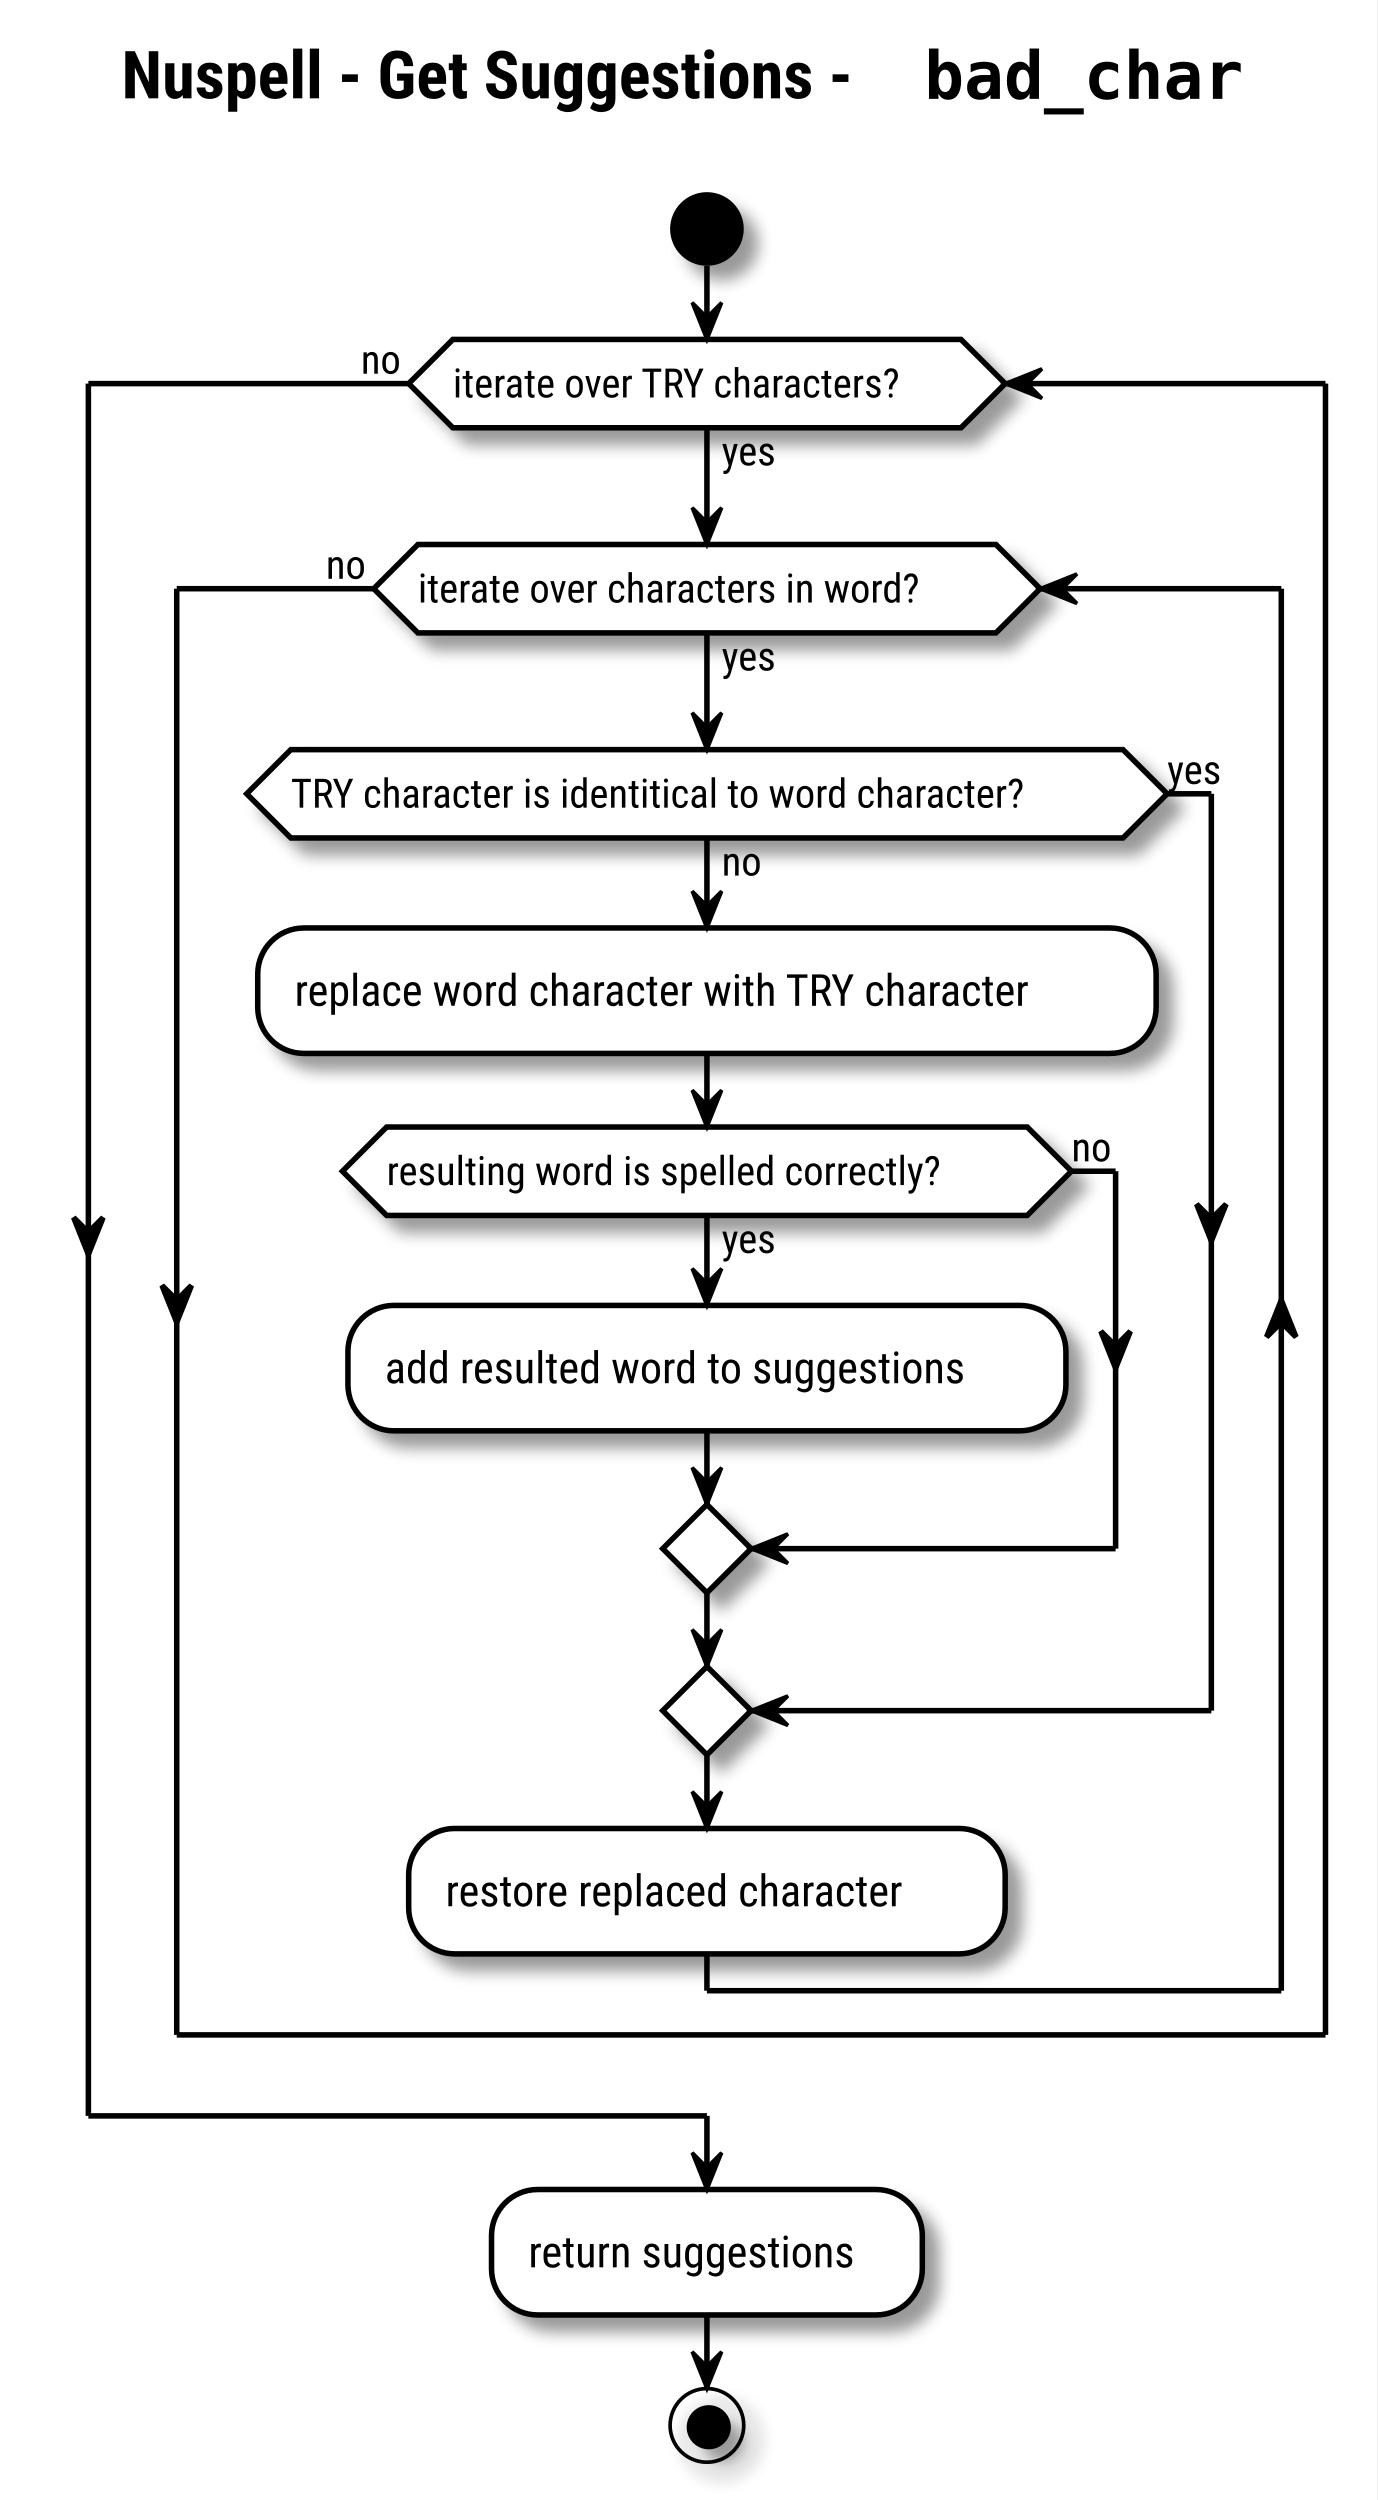
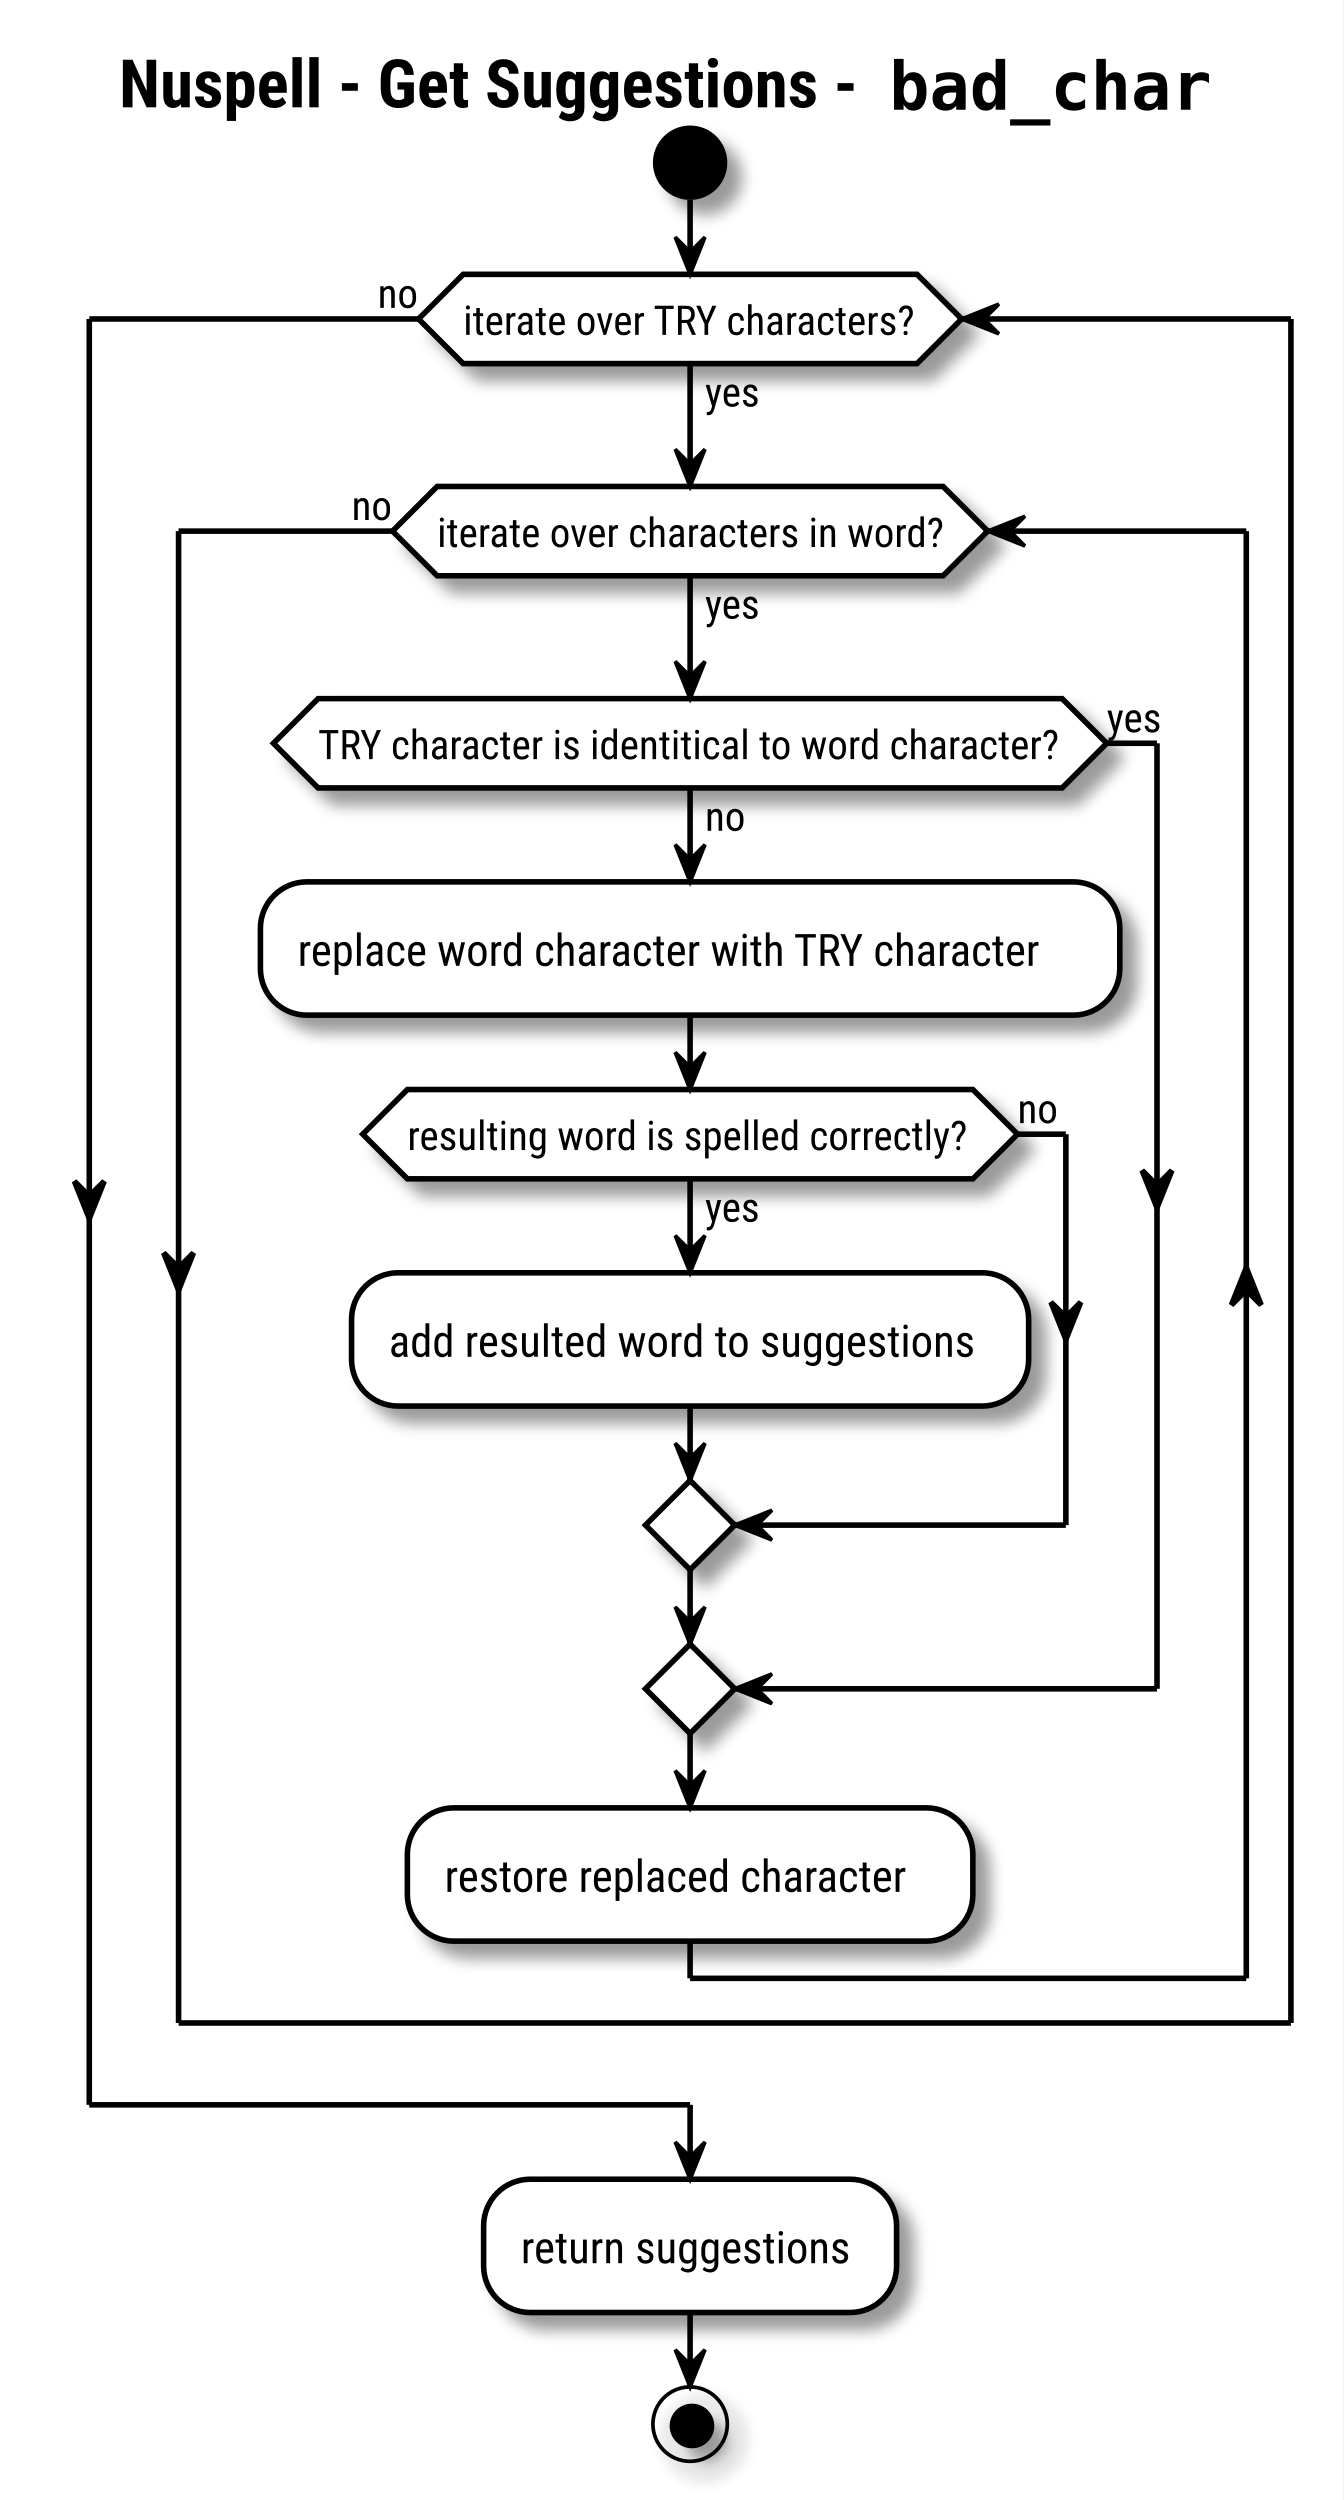
- <svg xmlns="http://www.w3.org/2000/svg" contentScriptType="application/ecmascript" contentStyleType="text/css" height="679px" preserveAspectRatio="none" style="width:374px;height:679px;" version="1.1" viewBox="0 0 374 679" width="374px" zoomAndPan="magnify">
+ <svg xmlns="http://www.w3.org/2000/svg" contentScriptType="application/ecmascript" contentStyleType="text/css" height="672px" preserveAspectRatio="none" style="width:361px;height:672px;" version="1.1" viewBox="0 0 361 672" width="361px" zoomAndPan="magnify">
  <defs>
-     <linearGradient id="g1mfn8c6cto47q0" x1="0%" x2="100%" y1="50%" y2="50%">
+     <linearGradient id="gbu5sah2ebwsc0" x1="0%" x2="100%" y1="50%" y2="50%">
      <stop offset="0%" stop-color="#FFFFFF" />
      <stop offset="100%" stop-color="#FFFFFF" />
    </linearGradient>
-     <filter height="300%" id="f1mfn8c6cto47q" width="300%" x="-1" y="-1">
+     <filter height="300%" id="fbu5sah2ebwsc" width="300%" x="-1" y="-1">
      <feGaussianBlur result="blurOut" stdDeviation="2.0" />
      <feColorMatrix in="blurOut" result="blurOut2" type="matrix" values="0 0 0 0 0 0 0 0 0 0 0 0 0 0 0 0 0 0 .4 0" />
      <feOffset dx="4.0" dy="4.0" in="blurOut2" result="blurOut3" />
      <feBlend in="SourceGraphic" in2="blurOut3" mode="normal" />
    </filter>
  </defs>
  <g>
-     <rect fill="url(#g1mfn8c6cto47q0)" height="679" style="stroke: none; stroke-width: 1.0;" width="374" x="0" y="0" />
-     <text fill="#000000" font-family="Roboto Condensed" font-size="18" font-weight="bold" lengthAdjust="spacingAndGlyphs" textLength="214" x="33" y="26.699">Nuspell - Get Suggestions -</text>
-     <text fill="#000000" font-family="monospace" font-size="18" font-weight="bold" lengthAdjust="spacingAndGlyphs" textLength="88" x="251" y="26.849">bad_char</text>
-     <text fill="#000000" font-family="Roboto Condensed" font-size="18" font-weight="bold" lengthAdjust="spacingAndGlyphs" textLength="0" x="188" y="47.793" />
-     <ellipse cx="192" cy="62.188" fill="#000000" filter="url(#f1mfn8c6cto47q)" rx="10" ry="10" style="stroke: none; stroke-width: 1.0;" />
-     <rect fill="#FFFFFF" filter="url(#f1mfn8c6cto47q)" height="34.062" rx="12.5" ry="12.5" style="stroke: #000000; stroke-width: 1.5;" width="244" x="70" y="252.043" />
-     <text fill="#000000" font-family="Roboto Condensed" font-size="12" lengthAdjust="spacingAndGlyphs" textLength="224" x="80" y="273.176">replace word character with TRY character</text>
-     <rect fill="#FFFFFF" filter="url(#f1mfn8c6cto47q)" height="34.062" rx="12.5" ry="12.5" style="stroke: #000000; stroke-width: 1.5;" width="195" x="94.5" y="354.551" />
-     <text fill="#000000" font-family="Roboto Condensed" font-size="12" lengthAdjust="spacingAndGlyphs" textLength="175" x="104.5" y="375.684">add resulted word to suggestions</text>
-     <polygon fill="#FFFFFF" filter="url(#f1mfn8c6cto47q)" points="105,306.106,279,306.106,291,318.106,279,330.106,105,330.106,93,318.106,105,306.106" style="stroke: #000000; stroke-width: 1.5;" />
-     <text fill="#000000" font-family="Roboto Condensed" font-size="11" lengthAdjust="spacingAndGlyphs" textLength="17" x="196" y="340.31">yes</text>
-     <text fill="#000000" font-family="Roboto Condensed" font-size="11" lengthAdjust="spacingAndGlyphs" textLength="174" x="105" y="321.865">resulting word is spelled correctly?</text>
-     <text fill="#000000" font-family="Roboto Condensed" font-size="11" lengthAdjust="spacingAndGlyphs" textLength="13" x="291" y="315.42">no</text>
-     <polygon fill="#FFFFFF" filter="url(#f1mfn8c6cto47q)" points="192,408.613,204,420.613,192,432.613,180,420.613,192,408.613" style="stroke: #000000; stroke-width: 1.5;" />
-     <polygon fill="#FFFFFF" filter="url(#f1mfn8c6cto47q)" points="79,203.598,305,203.598,317,215.598,305,227.598,79,227.598,67,215.598,79,203.598" style="stroke: #000000; stroke-width: 1.5;" />
-     <text fill="#000000" font-family="Roboto Condensed" font-size="11" lengthAdjust="spacingAndGlyphs" textLength="13" x="196" y="237.803">no</text>
-     <text fill="#000000" font-family="Roboto Condensed" font-size="11" lengthAdjust="spacingAndGlyphs" textLength="226" x="79" y="219.357">TRY character is identitical to word character?</text>
-     <text fill="#000000" font-family="Roboto Condensed" font-size="11" lengthAdjust="spacingAndGlyphs" textLength="17" x="317" y="212.912">yes</text>
-     <polygon fill="#FFFFFF" filter="url(#f1mfn8c6cto47q)" points="192,452.613,204,464.613,192,476.613,180,464.613,192,452.613" style="stroke: #000000; stroke-width: 1.5;" />
-     <rect fill="#FFFFFF" filter="url(#f1mfn8c6cto47q)" height="34.062" rx="12.5" ry="12.5" style="stroke: #000000; stroke-width: 1.5;" width="162" x="111" y="496.613" />
-     <text fill="#000000" font-family="Roboto Condensed" font-size="12" lengthAdjust="spacingAndGlyphs" textLength="142" x="121" y="517.746">restore replaced character</text>
-     <polygon fill="#FFFFFF" filter="url(#f1mfn8c6cto47q)" points="113.5,147.893,270.5,147.893,282.5,159.893,270.5,171.893,113.5,171.893,101.5,159.893,113.5,147.893" style="stroke: #000000; stroke-width: 1.5;" />
-     <text fill="#000000" font-family="Roboto Condensed" font-size="11" lengthAdjust="spacingAndGlyphs" textLength="17" x="196" y="182.098">yes</text>
-     <text fill="#000000" font-family="Roboto Condensed" font-size="11" lengthAdjust="spacingAndGlyphs" textLength="157" x="113.5" y="163.652">iterate over characters in word?</text>
-     <text fill="#000000" font-family="Roboto Condensed" font-size="11" lengthAdjust="spacingAndGlyphs" textLength="13" x="88.5" y="157.207">no</text>
-     <polygon fill="#FFFFFF" filter="url(#f1mfn8c6cto47q)" points="123,92.188,261,92.188,273,104.188,261,116.188,123,116.188,111,104.188,123,92.188" style="stroke: #000000; stroke-width: 1.5;" />
-     <text fill="#000000" font-family="Roboto Condensed" font-size="11" lengthAdjust="spacingAndGlyphs" textLength="17" x="196" y="126.393">yes</text>
-     <text fill="#000000" font-family="Roboto Condensed" font-size="11" lengthAdjust="spacingAndGlyphs" textLength="138" x="123" y="107.947">iterate over TRY characters?</text>
-     <text fill="#000000" font-family="Roboto Condensed" font-size="11" lengthAdjust="spacingAndGlyphs" textLength="13" x="98" y="101.502">no</text>
-     <rect fill="#FFFFFF" filter="url(#f1mfn8c6cto47q)" height="34.062" rx="12.5" ry="12.5" style="stroke: #000000; stroke-width: 1.5;" width="117" x="133.5" y="594.676" />
-     <text fill="#000000" font-family="Roboto Condensed" font-size="12" lengthAdjust="spacingAndGlyphs" textLength="97" x="143.5" y="615.809">return suggestions</text>
-     <ellipse cx="192" cy="658.738" fill="none" filter="url(#f1mfn8c6cto47q)" rx="10" ry="10" style="stroke: #000000; stroke-width: 1.0;" />
-     <ellipse cx="192.5" cy="659.238" fill="#000000" filter="url(#f1mfn8c6cto47q)" rx="6" ry="6" style="stroke: none; stroke-width: 1.0;" />
-     <line style="stroke: #000000; stroke-width: 1.5;" x1="192" x2="192" y1="330.106" y2="354.551" />
-     <polygon fill="#000000" points="188,344.551,192,354.551,196,344.551,192,348.551" style="stroke: #000000; stroke-width: 1.0;" />
-     <line style="stroke: #000000; stroke-width: 1.5;" x1="291" x2="303" y1="318.106" y2="318.106" />
-     <polygon fill="#000000" points="299,361.582,303,371.582,307,361.582,303,365.582" style="stroke: #000000; stroke-width: 1.5;" />
-     <line style="stroke: #000000; stroke-width: 1.5;" x1="303" x2="303" y1="318.106" y2="420.613" />
-     <line style="stroke: #000000; stroke-width: 1.5;" x1="303" x2="204" y1="420.613" y2="420.613" />
-     <polygon fill="#000000" points="214,416.613,204,420.613,214,424.613,210,420.613" style="stroke: #000000; stroke-width: 1.0;" />
-     <line style="stroke: #000000; stroke-width: 1.5;" x1="192" x2="192" y1="388.613" y2="408.613" />
-     <polygon fill="#000000" points="188,398.613,192,408.613,196,398.613,192,402.613" style="stroke: #000000; stroke-width: 1.0;" />
-     <line style="stroke: #000000; stroke-width: 1.5;" x1="192" x2="192" y1="286.106" y2="306.106" />
-     <polygon fill="#000000" points="188,296.106,192,306.106,196,296.106,192,300.106" style="stroke: #000000; stroke-width: 1.0;" />
-     <line style="stroke: #000000; stroke-width: 1.5;" x1="192" x2="192" y1="227.598" y2="252.043" />
-     <polygon fill="#000000" points="188,242.043,192,252.043,196,242.043,192,246.043" style="stroke: #000000; stroke-width: 1.0;" />
-     <line style="stroke: #000000; stroke-width: 1.5;" x1="317" x2="329" y1="215.598" y2="215.598" />
-     <polygon fill="#000000" points="325,327.051,329,337.051,333,327.051,329,331.051" style="stroke: #000000; stroke-width: 1.5;" />
-     <line style="stroke: #000000; stroke-width: 1.5;" x1="329" x2="329" y1="215.598" y2="464.613" />
-     <line style="stroke: #000000; stroke-width: 1.5;" x1="329" x2="204" y1="464.613" y2="464.613" />
-     <polygon fill="#000000" points="214,460.613,204,464.613,214,468.613,210,464.613" style="stroke: #000000; stroke-width: 1.0;" />
-     <line style="stroke: #000000; stroke-width: 1.5;" x1="192" x2="192" y1="432.613" y2="452.613" />
-     <polygon fill="#000000" points="188,442.613,192,452.613,196,442.613,192,446.613" style="stroke: #000000; stroke-width: 1.0;" />
-     <line style="stroke: #000000; stroke-width: 1.5;" x1="192" x2="192" y1="476.613" y2="496.613" />
-     <polygon fill="#000000" points="188,486.613,192,496.613,196,486.613,192,490.613" style="stroke: #000000; stroke-width: 1.0;" />
-     <line style="stroke: #000000; stroke-width: 1.5;" x1="192" x2="192" y1="171.893" y2="203.598" />
-     <polygon fill="#000000" points="188,193.598,192,203.598,196,193.598,192,197.598" style="stroke: #000000; stroke-width: 1.0;" />
-     <line style="stroke: #000000; stroke-width: 1.5;" x1="192" x2="192" y1="530.676" y2="540.676" />
-     <line style="stroke: #000000; stroke-width: 1.5;" x1="192" x2="348" y1="540.676" y2="540.676" />
-     <polygon fill="#000000" points="344,363.137,348,353.137,352,363.137,348,359.137" style="stroke: #000000; stroke-width: 1.5;" />
-     <line style="stroke: #000000; stroke-width: 1.5;" x1="348" x2="348" y1="159.893" y2="540.676" />
-     <line style="stroke: #000000; stroke-width: 1.5;" x1="348" x2="282.5" y1="159.893" y2="159.893" />
-     <polygon fill="#000000" points="292.5,155.893,282.5,159.893,292.5,163.893,288.5,159.893" style="stroke: #000000; stroke-width: 1.0;" />
-     <line style="stroke: #000000; stroke-width: 1.5;" x1="101.5" x2="48" y1="159.893" y2="159.893" />
-     <polygon fill="#000000" points="44,349.137,48,359.137,52,349.137,48,353.137" style="stroke: #000000; stroke-width: 1.5;" />
-     <line style="stroke: #000000; stroke-width: 1.5;" x1="48" x2="48" y1="159.893" y2="552.676" />
-     <line style="stroke: #000000; stroke-width: 1.5;" x1="48" x2="360" y1="552.676" y2="552.676" />
-     <line style="stroke: #000000; stroke-width: 1.5;" x1="360" x2="360" y1="104.188" y2="552.676" />
-     <line style="stroke: #000000; stroke-width: 1.5;" x1="360" x2="273" y1="104.188" y2="104.188" />
-     <polygon fill="#000000" points="283,100.188,273,104.188,283,108.188,279,104.188" style="stroke: #000000; stroke-width: 1.0;" />
-     <line style="stroke: #000000; stroke-width: 1.5;" x1="192" x2="192" y1="116.188" y2="147.893" />
-     <polygon fill="#000000" points="188,137.893,192,147.893,196,137.893,192,141.893" style="stroke: #000000; stroke-width: 1.0;" />
-     <line style="stroke: #000000; stroke-width: 1.5;" x1="111" x2="24" y1="104.188" y2="104.188" />
-     <polygon fill="#000000" points="20,330.691,24,340.691,28,330.691,24,334.691" style="stroke: #000000; stroke-width: 1.5;" />
-     <line style="stroke: #000000; stroke-width: 1.5;" x1="24" x2="24" y1="104.188" y2="574.676" />
-     <line style="stroke: #000000; stroke-width: 1.5;" x1="24" x2="192" y1="574.676" y2="574.676" />
-     <line style="stroke: #000000; stroke-width: 1.5;" x1="192" x2="192" y1="574.676" y2="594.676" />
-     <polygon fill="#000000" points="188,584.676,192,594.676,196,584.676,192,588.676" style="stroke: #000000; stroke-width: 1.0;" />
-     <line style="stroke: #000000; stroke-width: 1.5;" x1="192" x2="192" y1="72.188" y2="92.188" />
-     <polygon fill="#000000" points="188,82.188,192,92.188,196,82.188,192,86.188" style="stroke: #000000; stroke-width: 1.0;" />
-     <line style="stroke: #000000; stroke-width: 1.5;" x1="192" x2="192" y1="628.738" y2="648.738" />
-     <polygon fill="#000000" points="188,638.738,192,648.738,196,638.738,192,642.738" style="stroke: #000000; stroke-width: 1.0;" />
+     <rect fill="url(#gbu5sah2ebwsc0)" height="672" style="stroke: none; stroke-width: 1.0;" width="361" x="0" y="0" />
+     <text fill="#000000" font-family="Roboto Condensed" font-size="18" font-weight="bold" lengthAdjust="spacingAndGlyphs" textLength="203" x="32" y="28.861">Nuspell - Get Suggestions -</text>
+     <text fill="#000000" font-family="monospace" font-size="18" font-weight="bold" lengthAdjust="spacingAndGlyphs" textLength="88" x="239" y="29.494">bad_char</text>
+     <ellipse cx="185.5" cy="43.739" fill="#000000" filter="url(#fbu5sah2ebwsc)" rx="10" ry="10" style="stroke: none; stroke-width: 1.0;" />
+     <rect fill="#FFFFFF" filter="url(#fbu5sah2ebwsc)" height="35.826" rx="12.5" ry="12.5" style="stroke: #000000; stroke-width: 1.5;" width="231" x="70" y="237.046" />
+     <text fill="#000000" font-family="Roboto Condensed" font-size="12" lengthAdjust="spacingAndGlyphs" textLength="211" x="80" y="259.62">replace word character with TRY character</text>
+     <rect fill="#FFFFFF" filter="url(#fbu5sah2ebwsc)" height="35.826" rx="12.5" ry="12.5" style="stroke: #000000; stroke-width: 1.5;" width="182" x="94.5" y="342.125" />
+     <text fill="#000000" font-family="Roboto Condensed" font-size="12" lengthAdjust="spacingAndGlyphs" textLength="162" x="104.5" y="364.7">add resulted word to suggestions</text>
+     <polygon fill="#FFFFFF" filter="url(#fbu5sah2ebwsc)" points="109.5,292.872,261.5,292.872,273.5,304.872,261.5,316.872,109.5,316.872,97.5,304.872,109.5,292.872" style="stroke: #000000; stroke-width: 1.5;" />
+     <text fill="#000000" font-family="Roboto Condensed" font-size="11" lengthAdjust="spacingAndGlyphs" textLength="15" x="189.5" y="328.398">yes</text>
+     <text fill="#000000" font-family="Roboto Condensed" font-size="11" lengthAdjust="spacingAndGlyphs" textLength="152" x="109.5" y="309.144">resulting word is spelled correctly?</text>
+     <text fill="#000000" font-family="Roboto Condensed" font-size="11" lengthAdjust="spacingAndGlyphs" textLength="11" x="273.5" y="301.891">no</text>
+     <polygon fill="#FFFFFF" filter="url(#fbu5sah2ebwsc)" points="185.5,397.952,197.5,409.952,185.5,421.952,173.5,409.952,185.5,397.952" style="stroke: #000000; stroke-width: 1.5;" />
+     <polygon fill="#FFFFFF" filter="url(#fbu5sah2ebwsc)" points="85.5,187.792,285.5,187.792,297.5,199.792,285.5,211.792,85.5,211.792,73.5,199.792,85.5,187.792" style="stroke: #000000; stroke-width: 1.5;" />
+     <text fill="#000000" font-family="Roboto Condensed" font-size="11" lengthAdjust="spacingAndGlyphs" textLength="11" x="189.5" y="223.318">no</text>
+     <text fill="#000000" font-family="Roboto Condensed" font-size="11" lengthAdjust="spacingAndGlyphs" textLength="200" x="85.5" y="204.065">TRY character is identitical to word character?</text>
+     <text fill="#000000" font-family="Roboto Condensed" font-size="11" lengthAdjust="spacingAndGlyphs" textLength="15" x="297.5" y="196.811">yes</text>
+     <polygon fill="#FFFFFF" filter="url(#fbu5sah2ebwsc)" points="185.5,441.952,197.5,453.952,185.5,465.952,173.5,453.952,185.5,441.952" style="stroke: #000000; stroke-width: 1.5;" />
+     <rect fill="#FFFFFF" filter="url(#fbu5sah2ebwsc)" height="35.826" rx="12.5" ry="12.5" style="stroke: #000000; stroke-width: 1.5;" width="152" x="109.5" y="485.952" />
+     <text fill="#000000" font-family="Roboto Condensed" font-size="12" lengthAdjust="spacingAndGlyphs" textLength="132" x="119.5" y="508.526">restore replaced character</text>
+     <polygon fill="#FFFFFF" filter="url(#fbu5sah2ebwsc)" points="117.5,130.766,253.5,130.766,265.5,142.766,253.5,154.766,117.5,154.766,105.5,142.766,117.5,130.766" style="stroke: #000000; stroke-width: 1.5;" />
+     <text fill="#000000" font-family="Roboto Condensed" font-size="11" lengthAdjust="spacingAndGlyphs" textLength="15" x="189.5" y="166.292">yes</text>
+     <text fill="#000000" font-family="Roboto Condensed" font-size="11" lengthAdjust="spacingAndGlyphs" textLength="136" x="117.5" y="147.038">iterate over characters in word?</text>
+     <text fill="#000000" font-family="Roboto Condensed" font-size="11" lengthAdjust="spacingAndGlyphs" textLength="11" x="94.5" y="139.785">no</text>
+     <polygon fill="#FFFFFF" filter="url(#fbu5sah2ebwsc)" points="124.5,73.739,246.5,73.739,258.5,85.739,246.5,97.739,124.5,97.739,112.5,85.739,124.5,73.739" style="stroke: #000000; stroke-width: 1.5;" />
+     <text fill="#000000" font-family="Roboto Condensed" font-size="11" lengthAdjust="spacingAndGlyphs" textLength="15" x="189.5" y="109.266">yes</text>
+     <text fill="#000000" font-family="Roboto Condensed" font-size="11" lengthAdjust="spacingAndGlyphs" textLength="122" x="124.5" y="90.012">iterate over TRY characters?</text>
+     <text fill="#000000" font-family="Roboto Condensed" font-size="11" lengthAdjust="spacingAndGlyphs" textLength="11" x="101.5" y="82.758">no</text>
+     <rect fill="#FFFFFF" filter="url(#fbu5sah2ebwsc)" height="35.826" rx="12.5" ry="12.5" style="stroke: #000000; stroke-width: 1.5;" width="111" x="130" y="585.778" />
+     <text fill="#000000" font-family="Roboto Condensed" font-size="12" lengthAdjust="spacingAndGlyphs" textLength="91" x="140" y="608.352">return suggestions</text>
+     <ellipse cx="185.5" cy="651.604" fill="none" filter="url(#fbu5sah2ebwsc)" rx="10" ry="10" style="stroke: #000000; stroke-width: 1.0;" />
+     <ellipse cx="186" cy="652.104" fill="#000000" filter="url(#fbu5sah2ebwsc)" rx="6" ry="6" style="stroke: none; stroke-width: 1.0;" />
+     <line style="stroke: #000000; stroke-width: 1.5;" x1="185.5" x2="185.5" y1="316.872" y2="342.125" />
+     <polygon fill="#000000" points="181.5,332.125,185.5,342.125,189.5,332.125,185.5,336.125" style="stroke: #000000; stroke-width: 1.0;" />
+     <line style="stroke: #000000; stroke-width: 1.5;" x1="273.5" x2="286.5" y1="304.872" y2="304.872" />
+     <polygon fill="#000000" points="282.5,350.039,286.5,360.039,290.5,350.039,286.5,354.039" style="stroke: #000000; stroke-width: 1.5;" />
+     <line style="stroke: #000000; stroke-width: 1.5;" x1="286.5" x2="286.5" y1="304.872" y2="409.952" />
+     <line style="stroke: #000000; stroke-width: 1.5;" x1="286.5" x2="197.5" y1="409.952" y2="409.952" />
+     <polygon fill="#000000" points="207.5,405.952,197.5,409.952,207.5,413.952,203.5,409.952" style="stroke: #000000; stroke-width: 1.0;" />
+     <line style="stroke: #000000; stroke-width: 1.5;" x1="185.5" x2="185.5" y1="377.952" y2="397.952" />
+     <polygon fill="#000000" points="181.5,387.952,185.5,397.952,189.5,387.952,185.5,391.952" style="stroke: #000000; stroke-width: 1.0;" />
+     <line style="stroke: #000000; stroke-width: 1.5;" x1="185.5" x2="185.5" y1="272.872" y2="292.872" />
+     <polygon fill="#000000" points="181.5,282.872,185.5,292.872,189.5,282.872,185.5,286.872" style="stroke: #000000; stroke-width: 1.0;" />
+     <line style="stroke: #000000; stroke-width: 1.5;" x1="185.5" x2="185.5" y1="211.792" y2="237.046" />
+     <polygon fill="#000000" points="181.5,227.046,185.5,237.046,189.5,227.046,185.5,231.046" style="stroke: #000000; stroke-width: 1.0;" />
+     <line style="stroke: #000000; stroke-width: 1.5;" x1="297.5" x2="311" y1="199.792" y2="199.792" />
+     <polygon fill="#000000" points="307,314.625,311,324.625,315,314.625,311,318.625" style="stroke: #000000; stroke-width: 1.5;" />
+     <line style="stroke: #000000; stroke-width: 1.5;" x1="311" x2="311" y1="199.792" y2="453.952" />
+     <line style="stroke: #000000; stroke-width: 1.5;" x1="311" x2="197.5" y1="453.952" y2="453.952" />
+     <polygon fill="#000000" points="207.5,449.952,197.5,453.952,207.5,457.952,203.5,453.952" style="stroke: #000000; stroke-width: 1.0;" />
+     <line style="stroke: #000000; stroke-width: 1.5;" x1="185.5" x2="185.5" y1="421.952" y2="441.952" />
+     <polygon fill="#000000" points="181.5,431.952,185.5,441.952,189.5,431.952,185.5,435.952" style="stroke: #000000; stroke-width: 1.0;" />
+     <line style="stroke: #000000; stroke-width: 1.5;" x1="185.5" x2="185.5" y1="465.952" y2="485.952" />
+     <polygon fill="#000000" points="181.5,475.952,185.5,485.952,189.5,475.952,185.5,479.952" style="stroke: #000000; stroke-width: 1.0;" />
+     <line style="stroke: #000000; stroke-width: 1.5;" x1="185.5" x2="185.5" y1="154.766" y2="187.792" />
+     <polygon fill="#000000" points="181.5,177.792,185.5,187.792,189.5,177.792,185.5,181.792" style="stroke: #000000; stroke-width: 1.0;" />
+     <line style="stroke: #000000; stroke-width: 1.5;" x1="185.5" x2="185.5" y1="521.778" y2="531.778" />
+     <line style="stroke: #000000; stroke-width: 1.5;" x1="185.5" x2="335" y1="531.778" y2="531.778" />
+     <polygon fill="#000000" points="331,350.785,335,340.785,339,350.785,335,346.785" style="stroke: #000000; stroke-width: 1.5;" />
+     <line style="stroke: #000000; stroke-width: 1.5;" x1="335" x2="335" y1="142.766" y2="531.778" />
+     <line style="stroke: #000000; stroke-width: 1.5;" x1="335" x2="265.5" y1="142.766" y2="142.766" />
+     <polygon fill="#000000" points="275.5,138.766,265.5,142.766,275.5,146.766,271.5,142.766" style="stroke: #000000; stroke-width: 1.0;" />
+     <line style="stroke: #000000; stroke-width: 1.5;" x1="105.5" x2="48" y1="142.766" y2="142.766" />
+     <polygon fill="#000000" points="44,336.785,48,346.785,52,336.785,48,340.785" style="stroke: #000000; stroke-width: 1.5;" />
+     <line style="stroke: #000000; stroke-width: 1.5;" x1="48" x2="48" y1="142.766" y2="543.778" />
+     <line style="stroke: #000000; stroke-width: 1.5;" x1="48" x2="347" y1="543.778" y2="543.778" />
+     <line style="stroke: #000000; stroke-width: 1.5;" x1="347" x2="347" y1="85.739" y2="543.778" />
+     <line style="stroke: #000000; stroke-width: 1.5;" x1="347" x2="258.5" y1="85.739" y2="85.739" />
+     <polygon fill="#000000" points="268.5,81.739,258.5,85.739,268.5,89.739,264.5,85.739" style="stroke: #000000; stroke-width: 1.0;" />
+     <line style="stroke: #000000; stroke-width: 1.5;" x1="185.5" x2="185.5" y1="97.739" y2="130.766" />
+     <polygon fill="#000000" points="181.5,120.766,185.5,130.766,189.5,120.766,185.5,124.766" style="stroke: #000000; stroke-width: 1.0;" />
+     <line style="stroke: #000000; stroke-width: 1.5;" x1="112.5" x2="24" y1="85.739" y2="85.739" />
+     <polygon fill="#000000" points="20,317.531,24,327.531,28,317.531,24,321.531" style="stroke: #000000; stroke-width: 1.5;" />
+     <line style="stroke: #000000; stroke-width: 1.5;" x1="24" x2="24" y1="85.739" y2="565.778" />
+     <line style="stroke: #000000; stroke-width: 1.5;" x1="24" x2="185.5" y1="565.778" y2="565.778" />
+     <line style="stroke: #000000; stroke-width: 1.5;" x1="185.5" x2="185.5" y1="565.778" y2="585.778" />
+     <polygon fill="#000000" points="181.5,575.778,185.5,585.778,189.5,575.778,185.5,579.778" style="stroke: #000000; stroke-width: 1.0;" />
+     <line style="stroke: #000000; stroke-width: 1.5;" x1="185.5" x2="185.5" y1="53.739" y2="73.739" />
+     <polygon fill="#000000" points="181.5,63.739,185.5,73.739,189.5,63.739,185.5,67.739" style="stroke: #000000; stroke-width: 1.0;" />
+     <line style="stroke: #000000; stroke-width: 1.5;" x1="185.5" x2="185.5" y1="621.604" y2="641.604" />
+     <polygon fill="#000000" points="181.5,631.604,185.5,641.604,189.5,631.604,185.5,635.604" style="stroke: #000000; stroke-width: 1.0;" />
  </g>
</svg>
